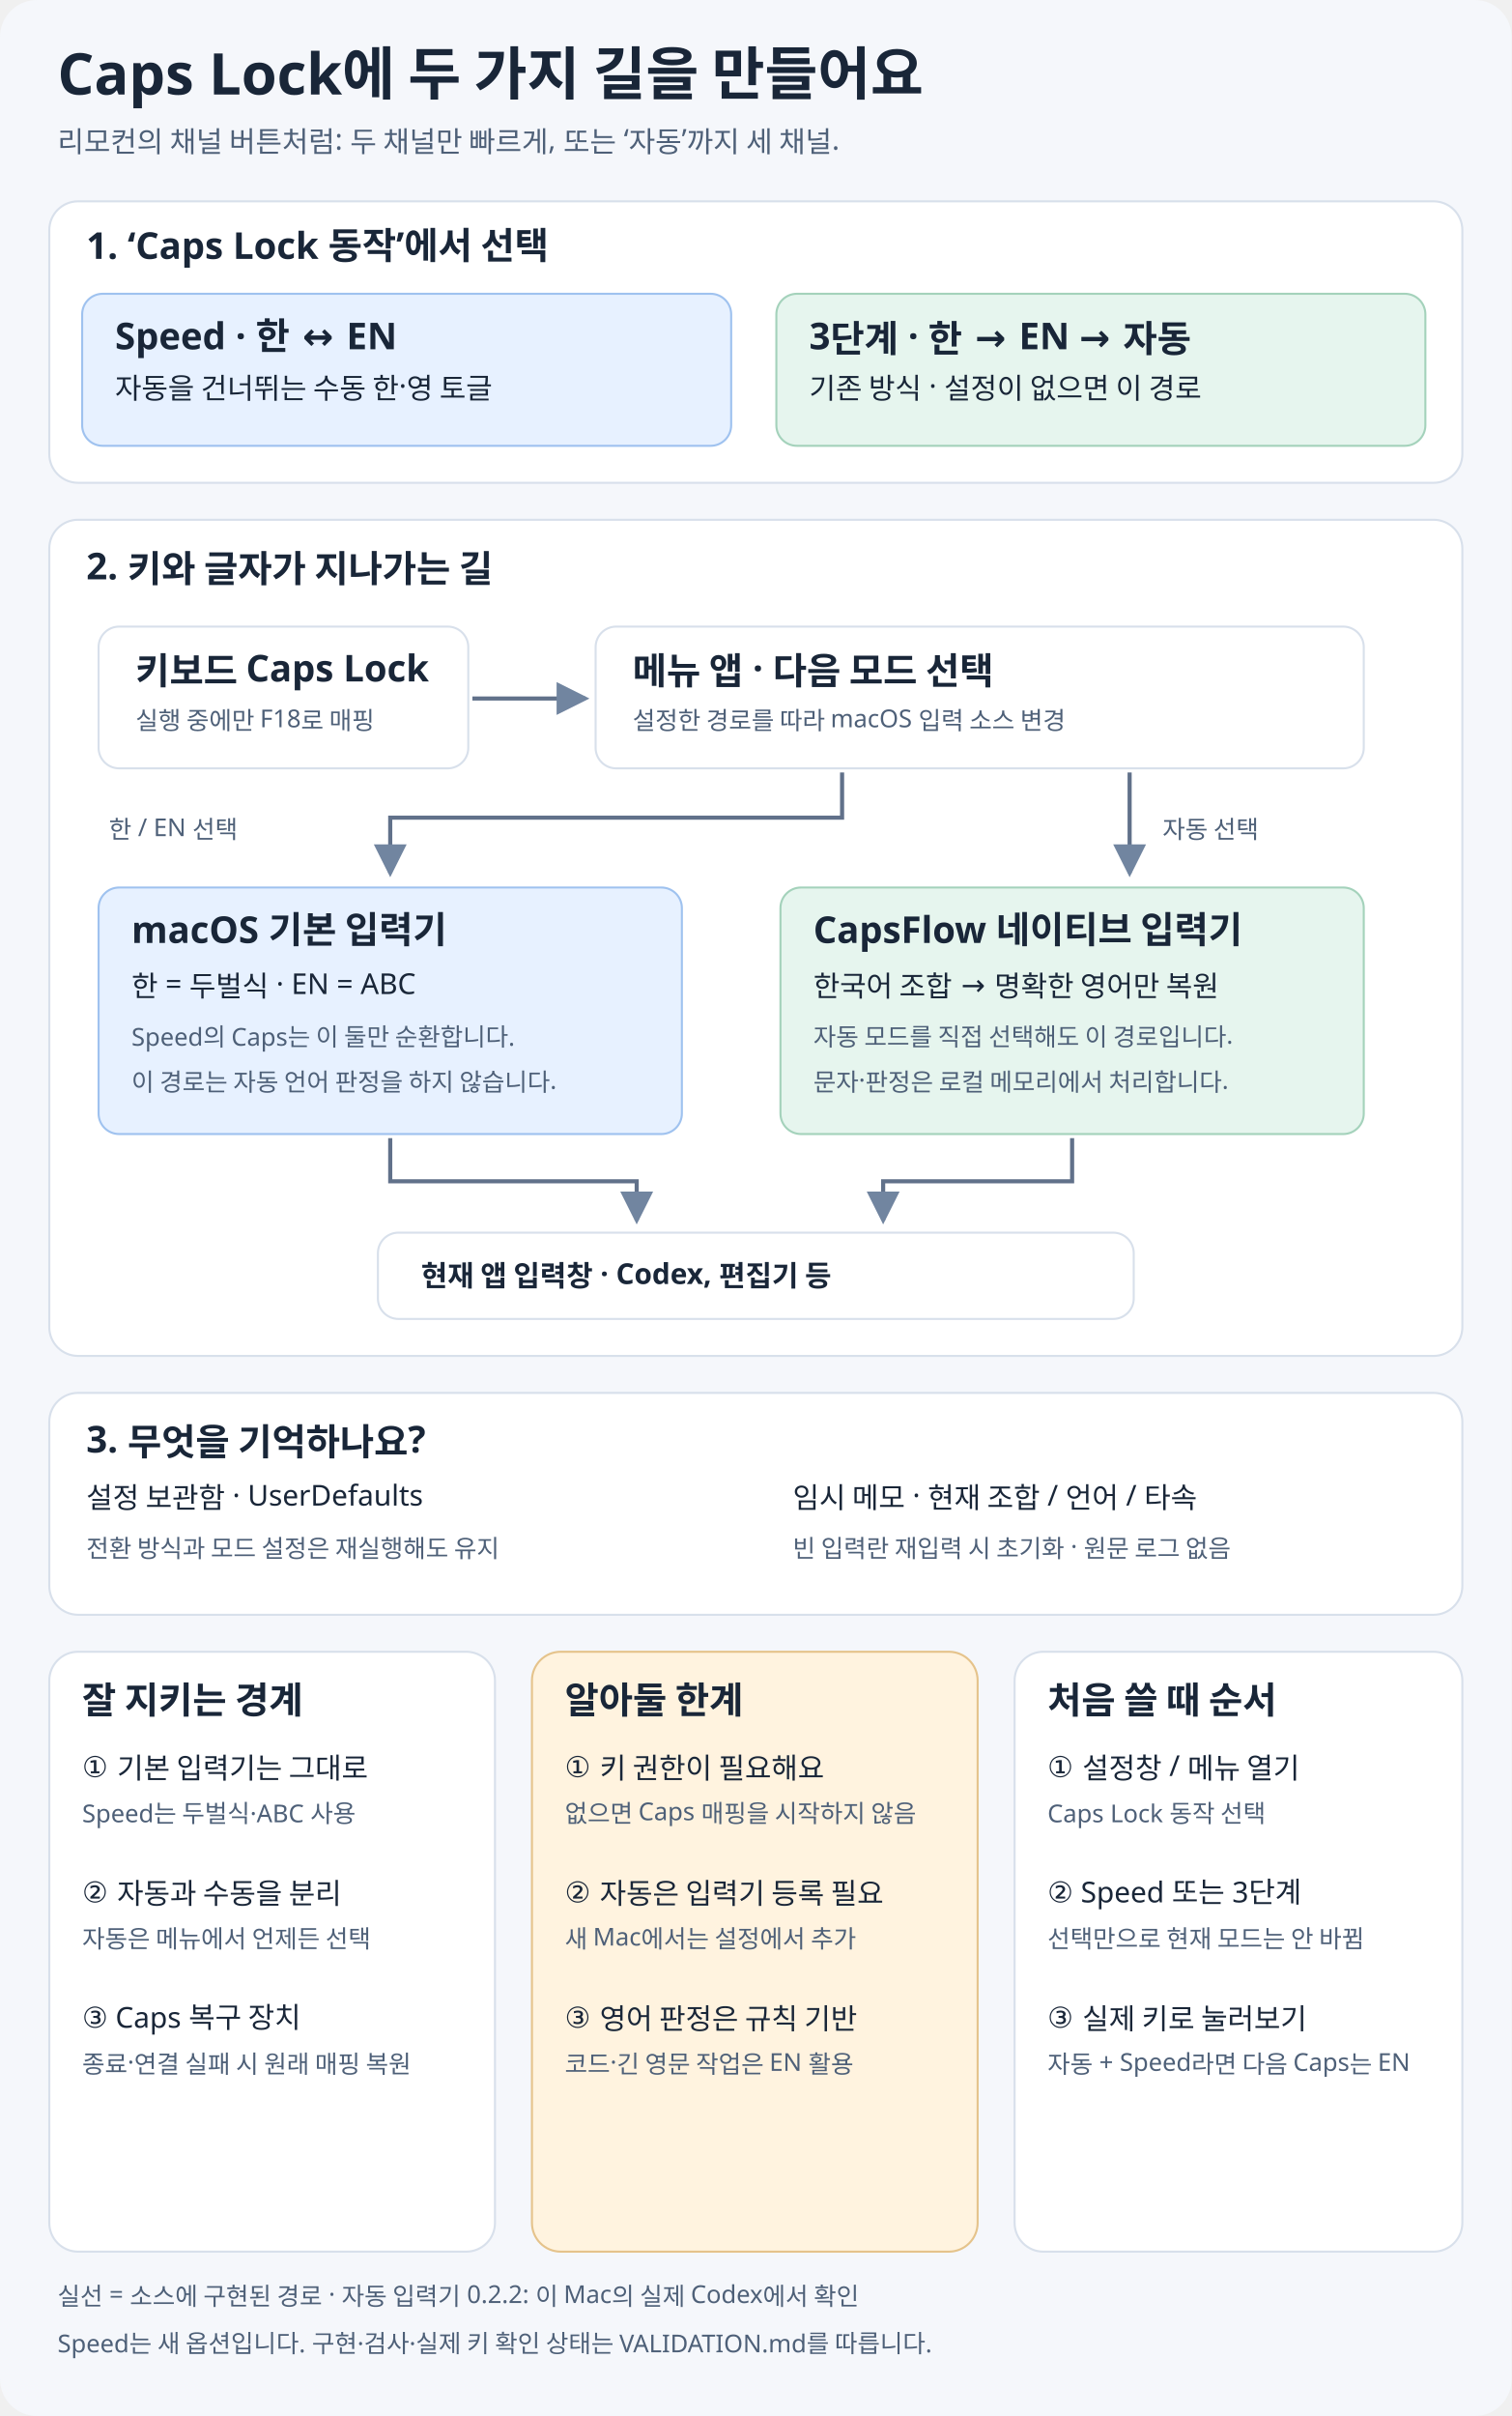
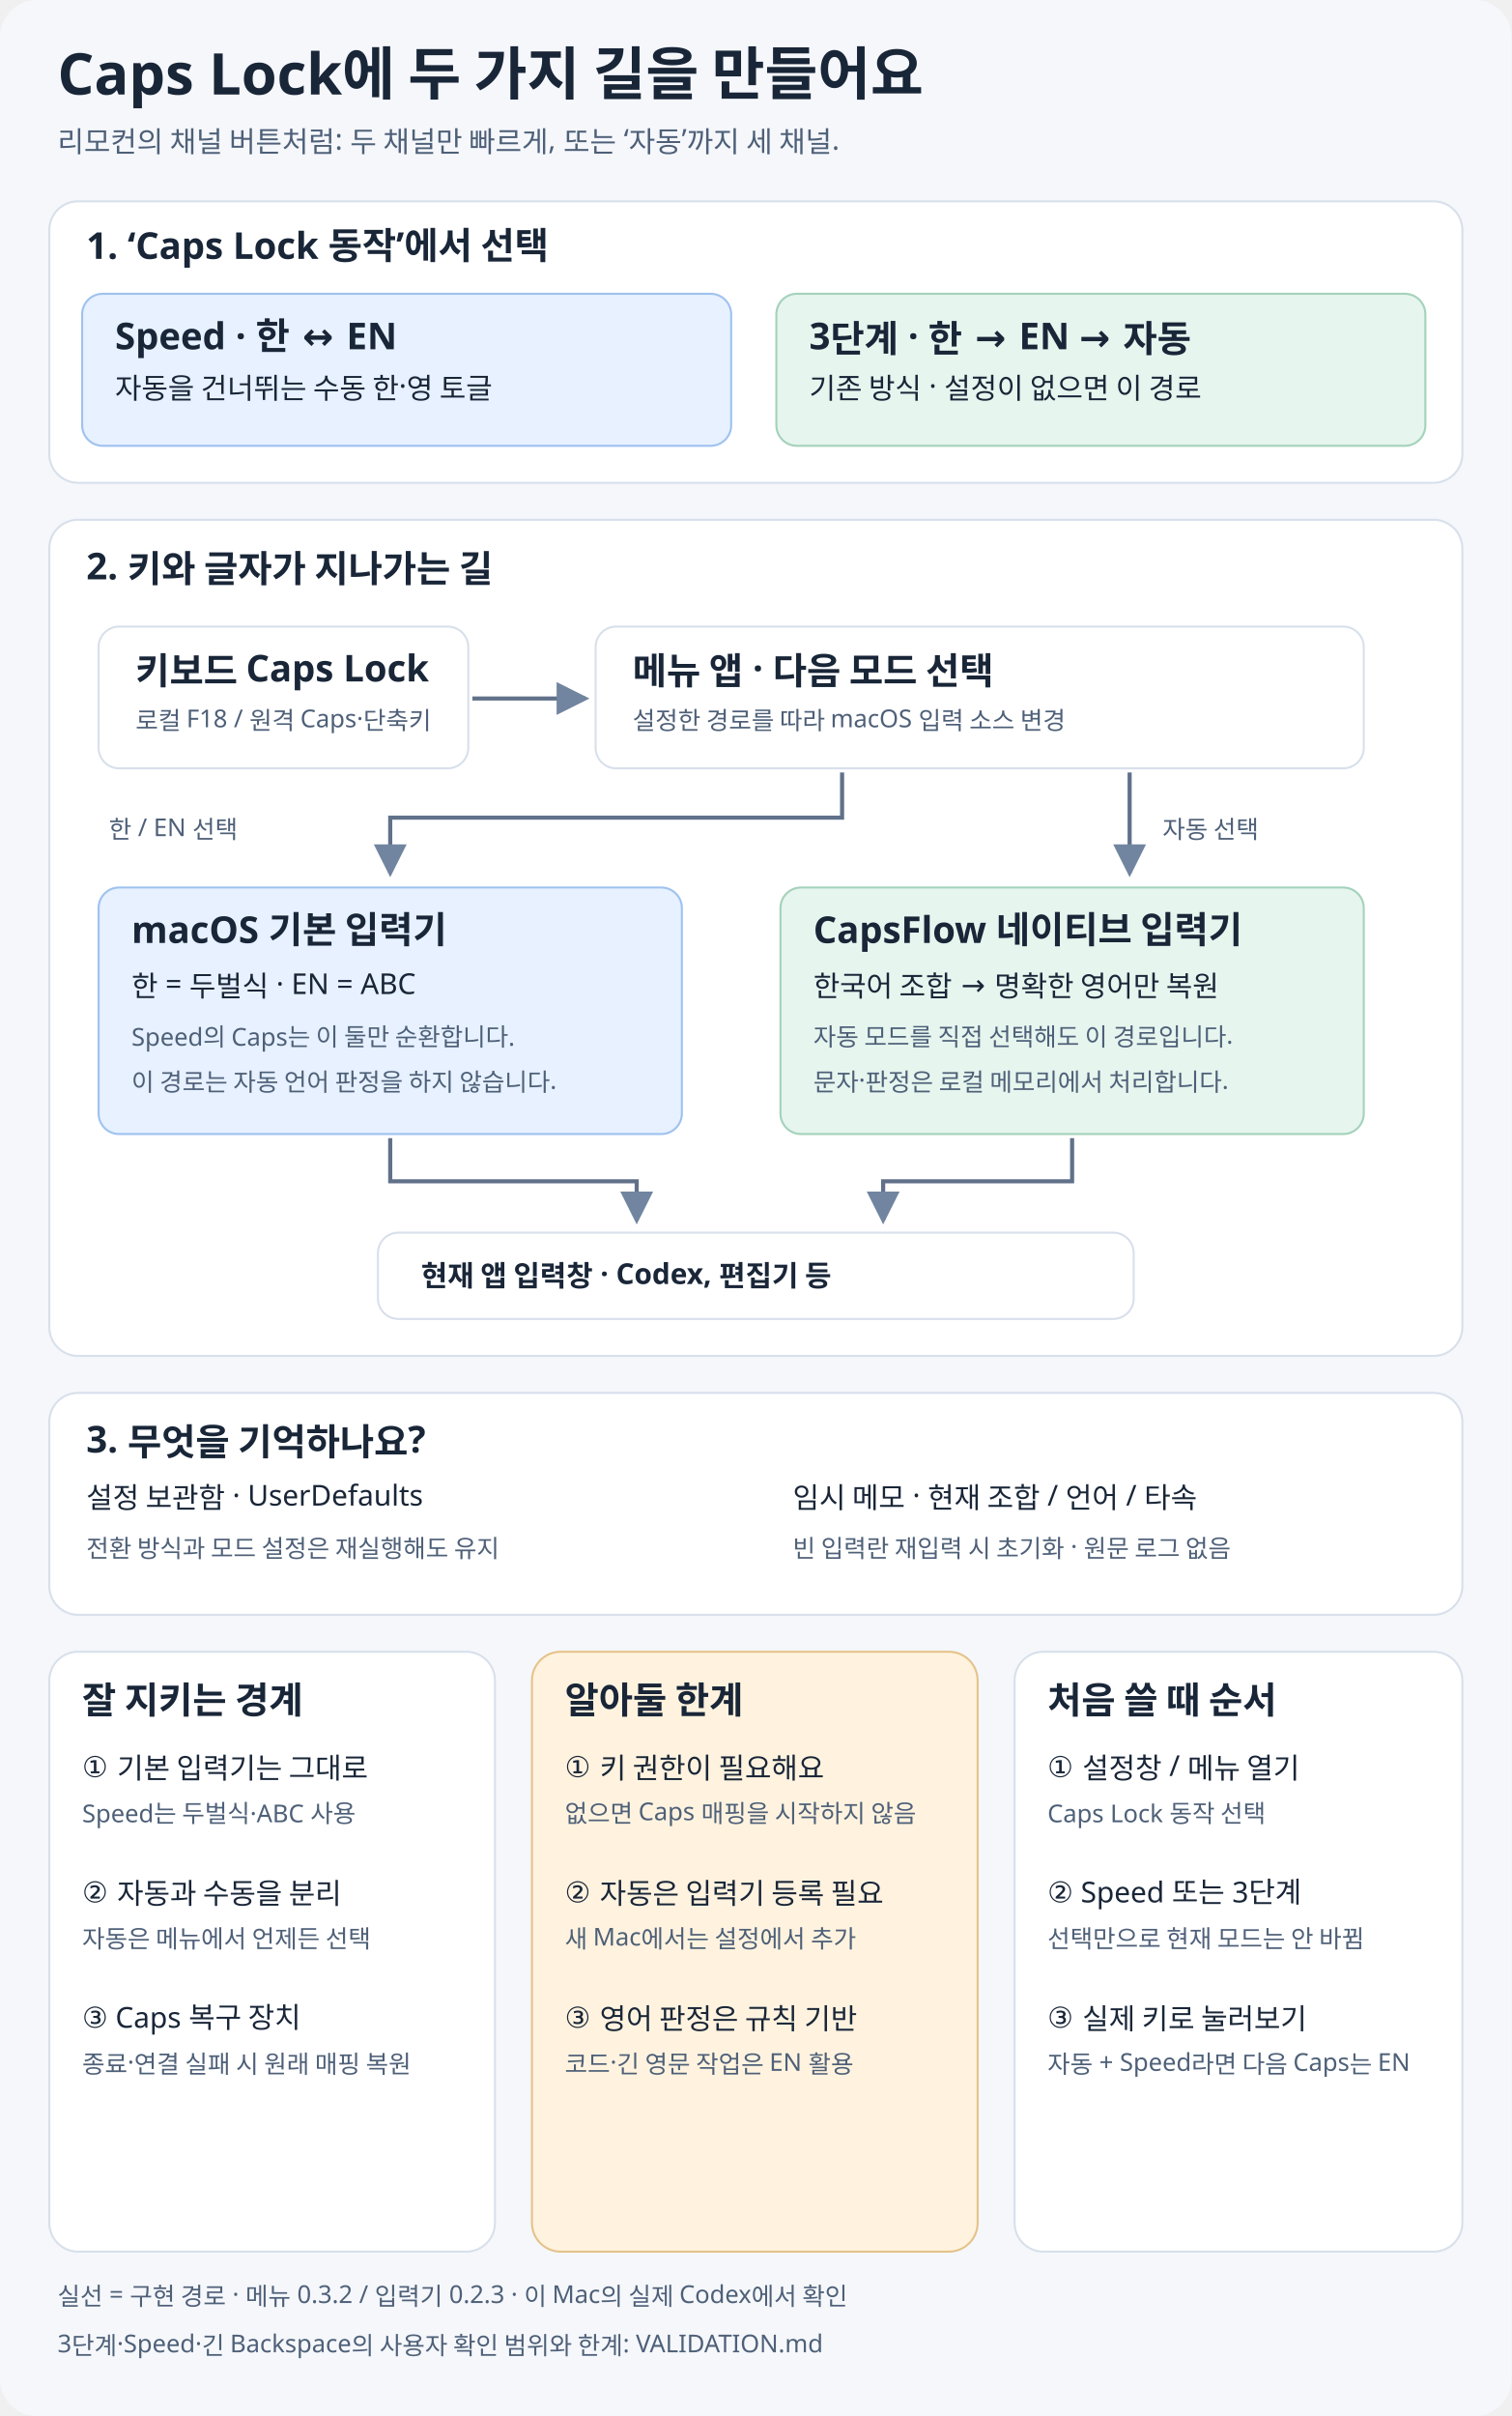
<svg xmlns="http://www.w3.org/2000/svg" width="736" height="1176" viewBox="0 0 736 1176" role="img" aria-labelledby="cf-title cf-desc">
  <style>
    text{font-family:"Apple SD Gothic Neo","Malgun Gothic",system-ui,sans-serif;fill:#192638;font-size:14px} .bg{fill:#f5f7fb}.card{fill:#fff;stroke:#d8e0eb}.muted{fill:#4e6078}.title{font-size:28px;font-weight:750}.h{font-size:18px;font-weight:700}.small{font-size:12px}.speed{fill:#e7f1ff;stroke:#9fc2ef}.auto{fill:#e6f5ee;stroke:#a4d2bb}.warn{fill:#fff3df;stroke:#e5c38b}.line{fill:none;stroke:#61718a;stroke-width:2;marker-end:url(#cf-arrow)}.rule{stroke:#d8e0eb}.bold{font-weight:700}
    @media(prefers-color-scheme:dark){text{fill:#e7edf8}.bg{fill:#101821}.card{fill:#182330;stroke:#3b4c62}.muted{fill:#b2c2d8}.speed{fill:#142f4b;stroke:#497daf}.auto{fill:#15382c;stroke:#4d866d}.warn{fill:#3d2b15;stroke:#9e7741}.line{stroke:#a4b7d1}.rule{stroke:#3b4c62}}
  </style>
  <defs>
    <marker id="cf-arrow" markerWidth="8" markerHeight="8" refX="7" refY="4" orient="auto">
      <path d="M0 0 L8 4 L0 8" fill="#7185a0" />
    </marker>
  </defs>
  <rect class="bg" width="736" height="1176" rx="18" />
  <text class="title" x="28" y="46">Caps Lock에 두 가지 길을 만들어요</text>
  <text class="muted" x="28" y="74">리모컨의 채널 버튼처럼: 두 채널만 빠르게, 또는 ‘자동’까지 세 채널.</text>
  <rect class="card" x="24" y="98" width="688" height="137" rx="14" />
  <text class="h" x="42" y="126">1. ‘Caps Lock 동작’에서 선택</text>
  <rect class="speed" x="40" y="143" width="316" height="74" rx="10" />
  <text class="h" x="56" y="170">Speed · 한 ↔ EN</text>
  <text x="56" y="194">자동을 건너뛰는 수동 한·영 토글</text>
  <rect class="auto" x="378" y="143" width="316" height="74" rx="10" />
  <text class="h" x="394" y="170">3단계 · 한 → EN → 자동</text>
  <text x="394" y="194">기존 방식 · 설정이 없으면 이 경로</text>
  <rect class="card" x="24" y="253" width="688" height="407" rx="14" />
  <text class="h" x="42" y="282">2. 키와 글자가 지나가는 길</text>
  <rect class="card" x="48" y="305" width="180" height="69" rx="10" />
  <text class="h" x="66" y="333">키보드 Caps Lock</text>
-   <text class="muted small" x="66" y="355">실행 중에만 F18로 매핑</text>
+   <text class="muted small" x="66" y="355">로컬 F18 / 원격 Caps·단축키</text>
  <path class="line" d="M230 340 H285" />
  <rect class="card" x="290" y="305" width="374" height="69" rx="10" />
  <text class="h" x="308" y="333">메뉴 앱 · 다음 모드 선택</text>
  <text class="muted small" x="308" y="355">설정한 경로를 따라 macOS 입력 소스 변경</text>
  <path class="line" d="M410 376 V398 H190 V425" />
  <path class="line" d="M550 376 V425" />
  <text class="small muted" x="53" y="408">한 / EN 선택</text>
  <text class="small muted" x="566" y="408">자동 선택</text>
  <rect class="speed" x="48" y="432" width="284" height="120" rx="10" />
  <text class="h" x="64" y="459">macOS 기본 입력기</text>
  <text x="64" y="485">한 = 두벌식 · EN = ABC</text>
  <text class="small muted" x="64" y="509">Speed의 Caps는 이 둘만 순환합니다.</text>
  <text class="small muted" x="64" y="531">이 경로는 자동 언어 판정을 하지 않습니다.</text>
  <rect class="auto" x="380" y="432" width="284" height="120" rx="10" />
  <text class="h" x="396" y="459">CapsFlow 네이티브 입력기</text>
  <text x="396" y="485">한국어 조합 → 명확한 영어만 복원</text>
  <text class="small muted" x="396" y="509">자동 모드를 직접 선택해도 이 경로입니다.</text>
  <text class="small muted" x="396" y="531">문자·판정은 로컬 메모리에서 처리합니다.</text>
  <path class="line" d="M190 554 V575 H310 V594" />
  <path class="line" d="M522 554 V575 H430 V594" />
  <rect class="card" x="184" y="600" width="368" height="42" rx="10" />
  <text class="bold" x="205" y="626">현재 앱 입력창 · Codex, 편집기 등</text>
  <rect class="card" x="24" y="678" width="688" height="108" rx="14" />
  <text class="h" x="42" y="707">3. 무엇을 기억하나요?</text>
  <text x="42" y="734">설정 보관함 · UserDefaults</text>
  <text class="small muted" x="42" y="758">전환 방식과 모드 설정은 재실행해도 유지</text>
  <text x="386" y="734">임시 메모 · 현재 조합 / 언어 / 타속</text>
  <text class="small muted" x="386" y="758">빈 입력란 재입력 시 초기화 · 원문 로그 없음</text>
  <rect class="card" x="24" y="804" width="217" height="292" rx="14" />
  <text class="h" x="40" y="834">잘 지키는 경계</text>
  <text x="40" y="865">
    <tspan x="40">① 기본 입력기는 그대로</tspan>
    <tspan x="40" dy="22" class="muted small">Speed는 두벌식·ABC 사용</tspan>
    <tspan x="40" dy="39">② 자동과 수동을 분리</tspan>
    <tspan x="40" dy="22" class="muted small">자동은 메뉴에서 언제든 선택</tspan>
    <tspan x="40" dy="39">③ Caps 복구 장치</tspan>
    <tspan x="40" dy="22" class="muted small">종료·연결 실패 시 원래 매핑 복원</tspan>
  </text>
  <rect class="warn" x="259" y="804" width="217" height="292" rx="14" />
  <text class="h" x="275" y="834">알아둘 한계</text>
  <text x="275" y="865">
    <tspan x="275">① 키 권한이 필요해요</tspan>
    <tspan x="275" dy="22" class="muted small">없으면 Caps 매핑을 시작하지 않음</tspan>
    <tspan x="275" dy="39">② 자동은 입력기 등록 필요</tspan>
    <tspan x="275" dy="22" class="muted small">새 Mac에서는 설정에서 추가</tspan>
    <tspan x="275" dy="39">③ 영어 판정은 규칙 기반</tspan>
    <tspan x="275" dy="22" class="muted small">코드·긴 영문 작업은 EN 활용</tspan>
  </text>
  <rect class="card" x="494" y="804" width="218" height="292" rx="14" />
  <text class="h" x="510" y="834">처음 쓸 때 순서</text>
  <text x="510" y="865">
    <tspan x="510">① 설정창 / 메뉴 열기</tspan>
    <tspan x="510" dy="22" class="muted small">Caps Lock 동작 선택</tspan>
    <tspan x="510" dy="39">② Speed 또는 3단계</tspan>
    <tspan x="510" dy="22" class="muted small">선택만으로 현재 모드는 안 바뀜</tspan>
    <tspan x="510" dy="39">③ 실제 키로 눌러보기</tspan>
    <tspan x="510" dy="22" class="muted small">자동 + Speed라면 다음 Caps는 EN</tspan>
  </text>
-   <text class="small muted" x="28" y="1122">실선 = 소스에 구현된 경로 · 자동 입력기 0.2.2: 이 Mac의 실제 Codex에서 확인</text>
-   <text class="small muted" x="28" y="1145">Speed는 새 옵션입니다. 구현·검사·실제 키 확인 상태는 VALIDATION.md를 따릅니다.</text>
+   <text class="small muted" x="28" y="1122">실선 = 구현 경로 · 메뉴 0.3.2 / 입력기 0.2.3 · 이 Mac의 실제 Codex에서 확인</text>
+   <text class="small muted" x="28" y="1145">3단계·Speed·긴 Backspace의 사용자 확인 범위와 한계: VALIDATION.md</text>
</svg>
